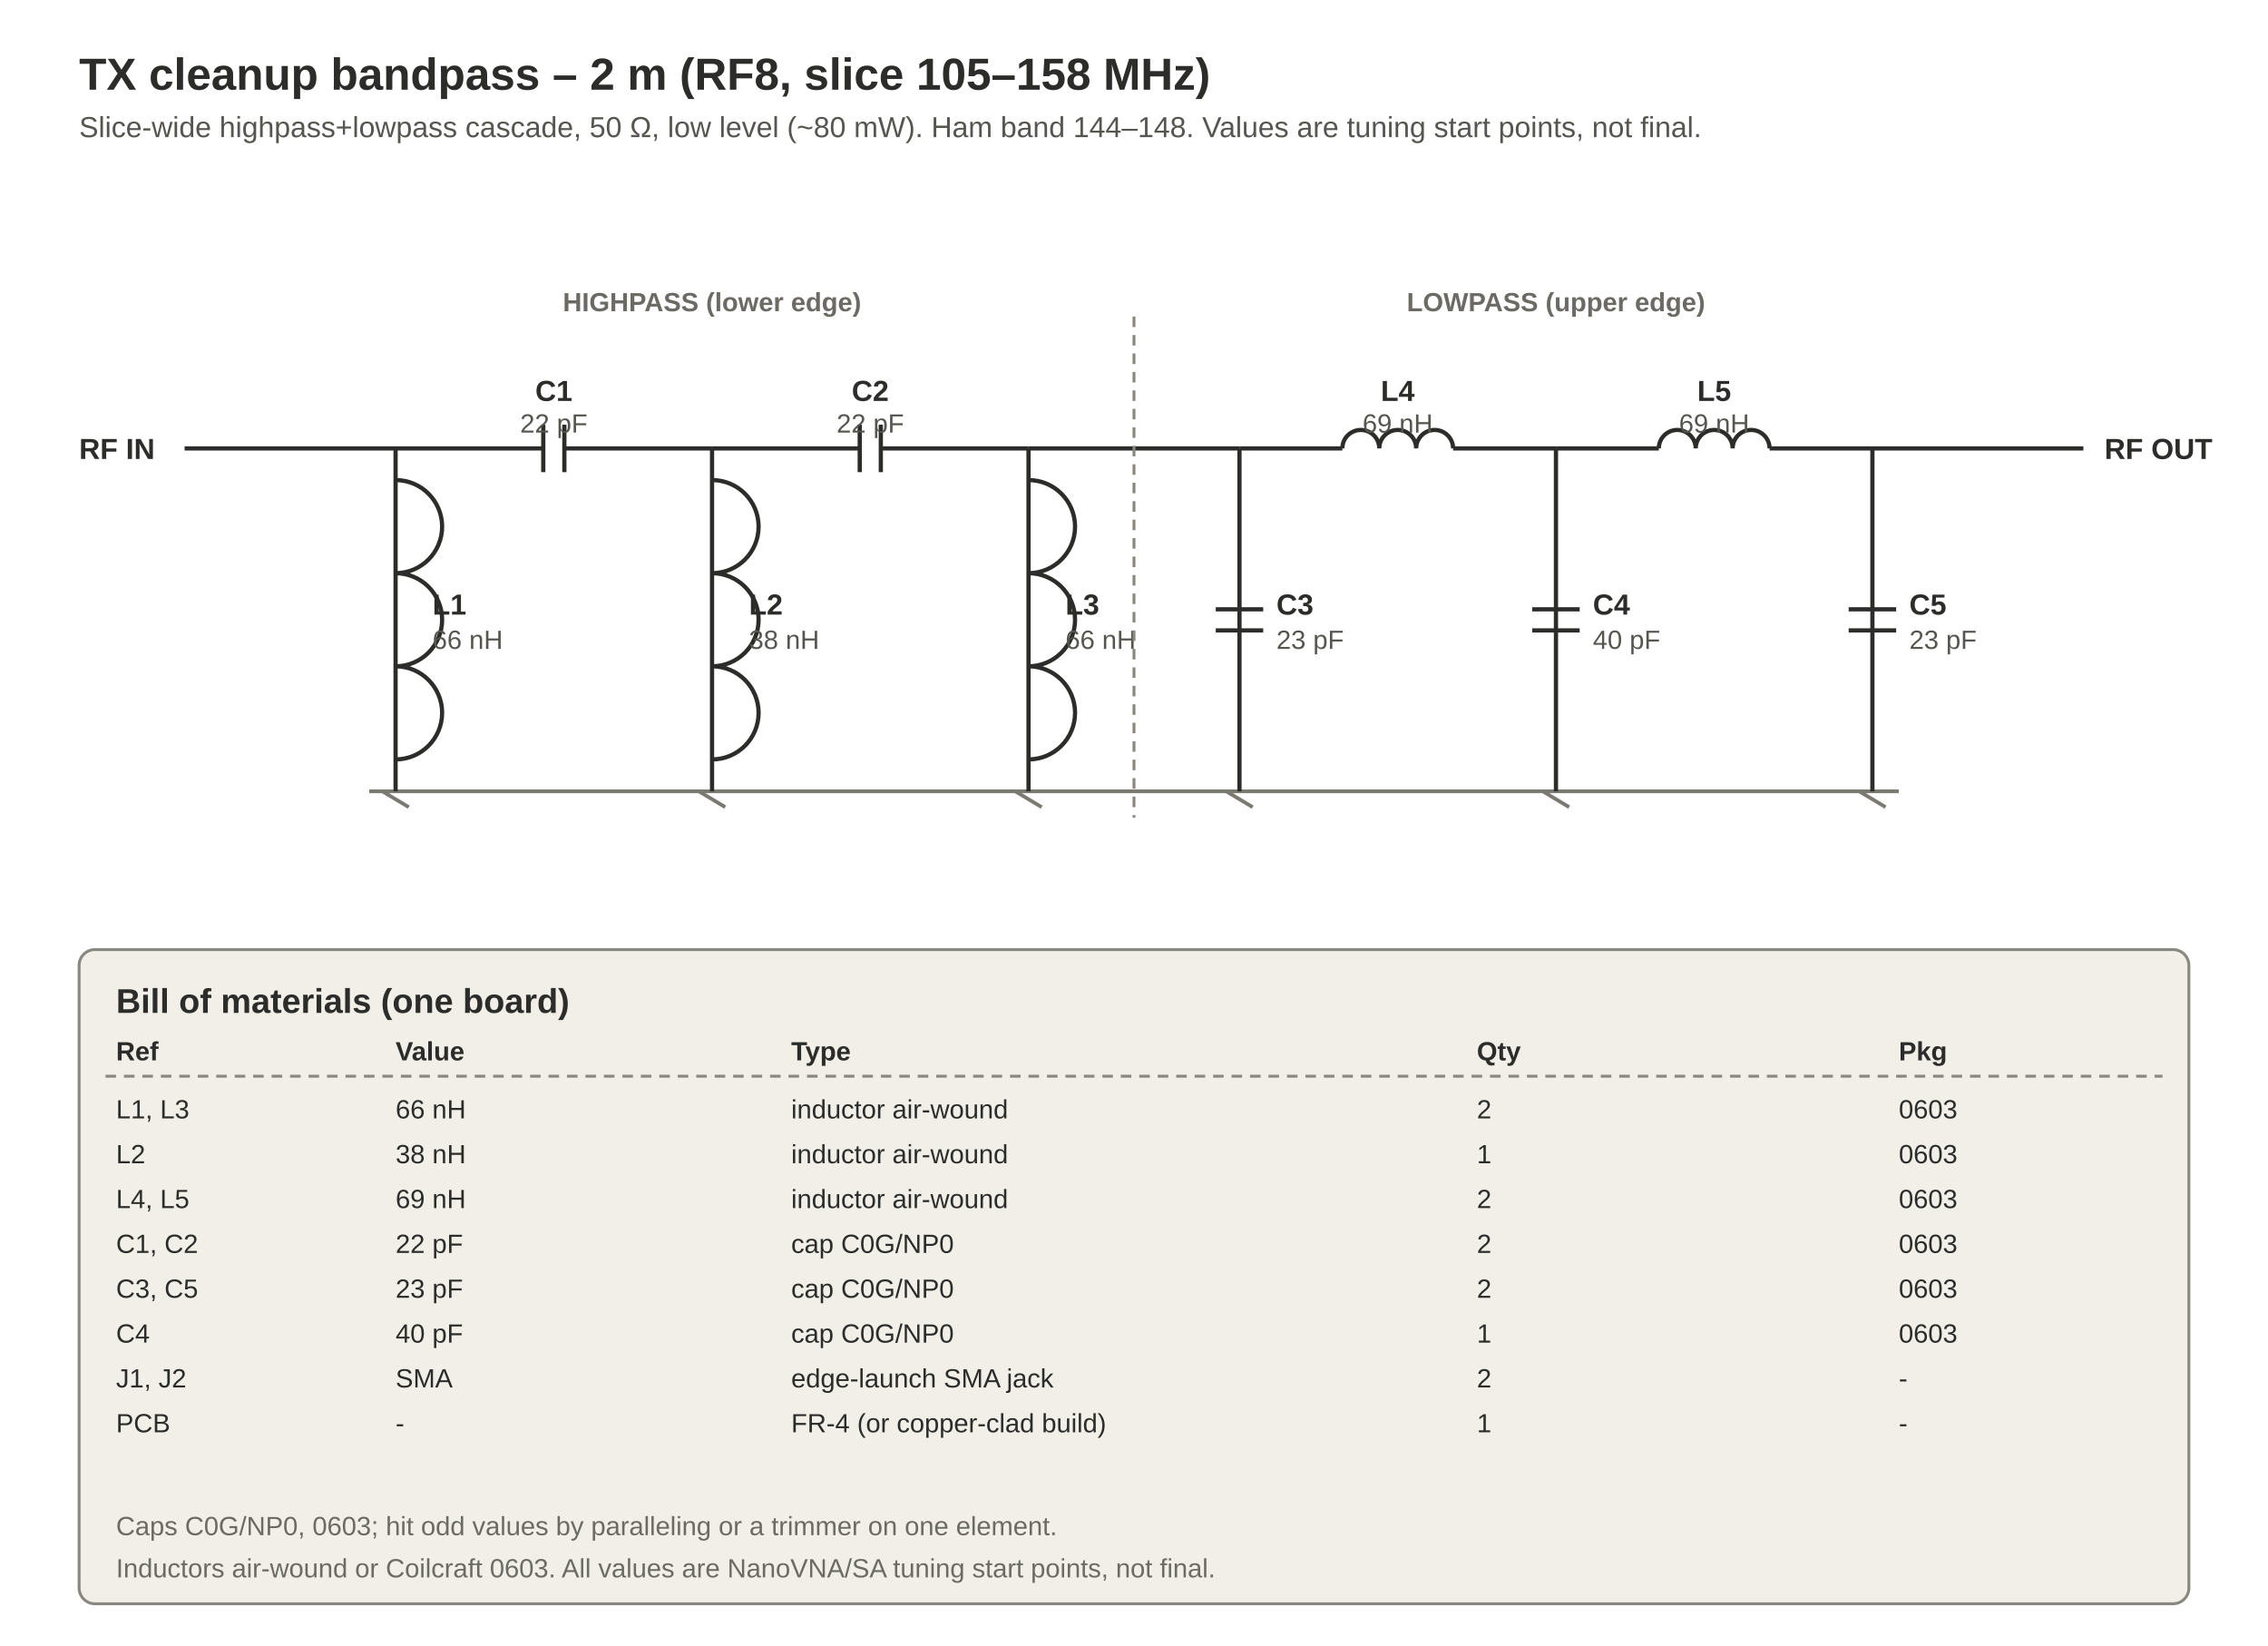
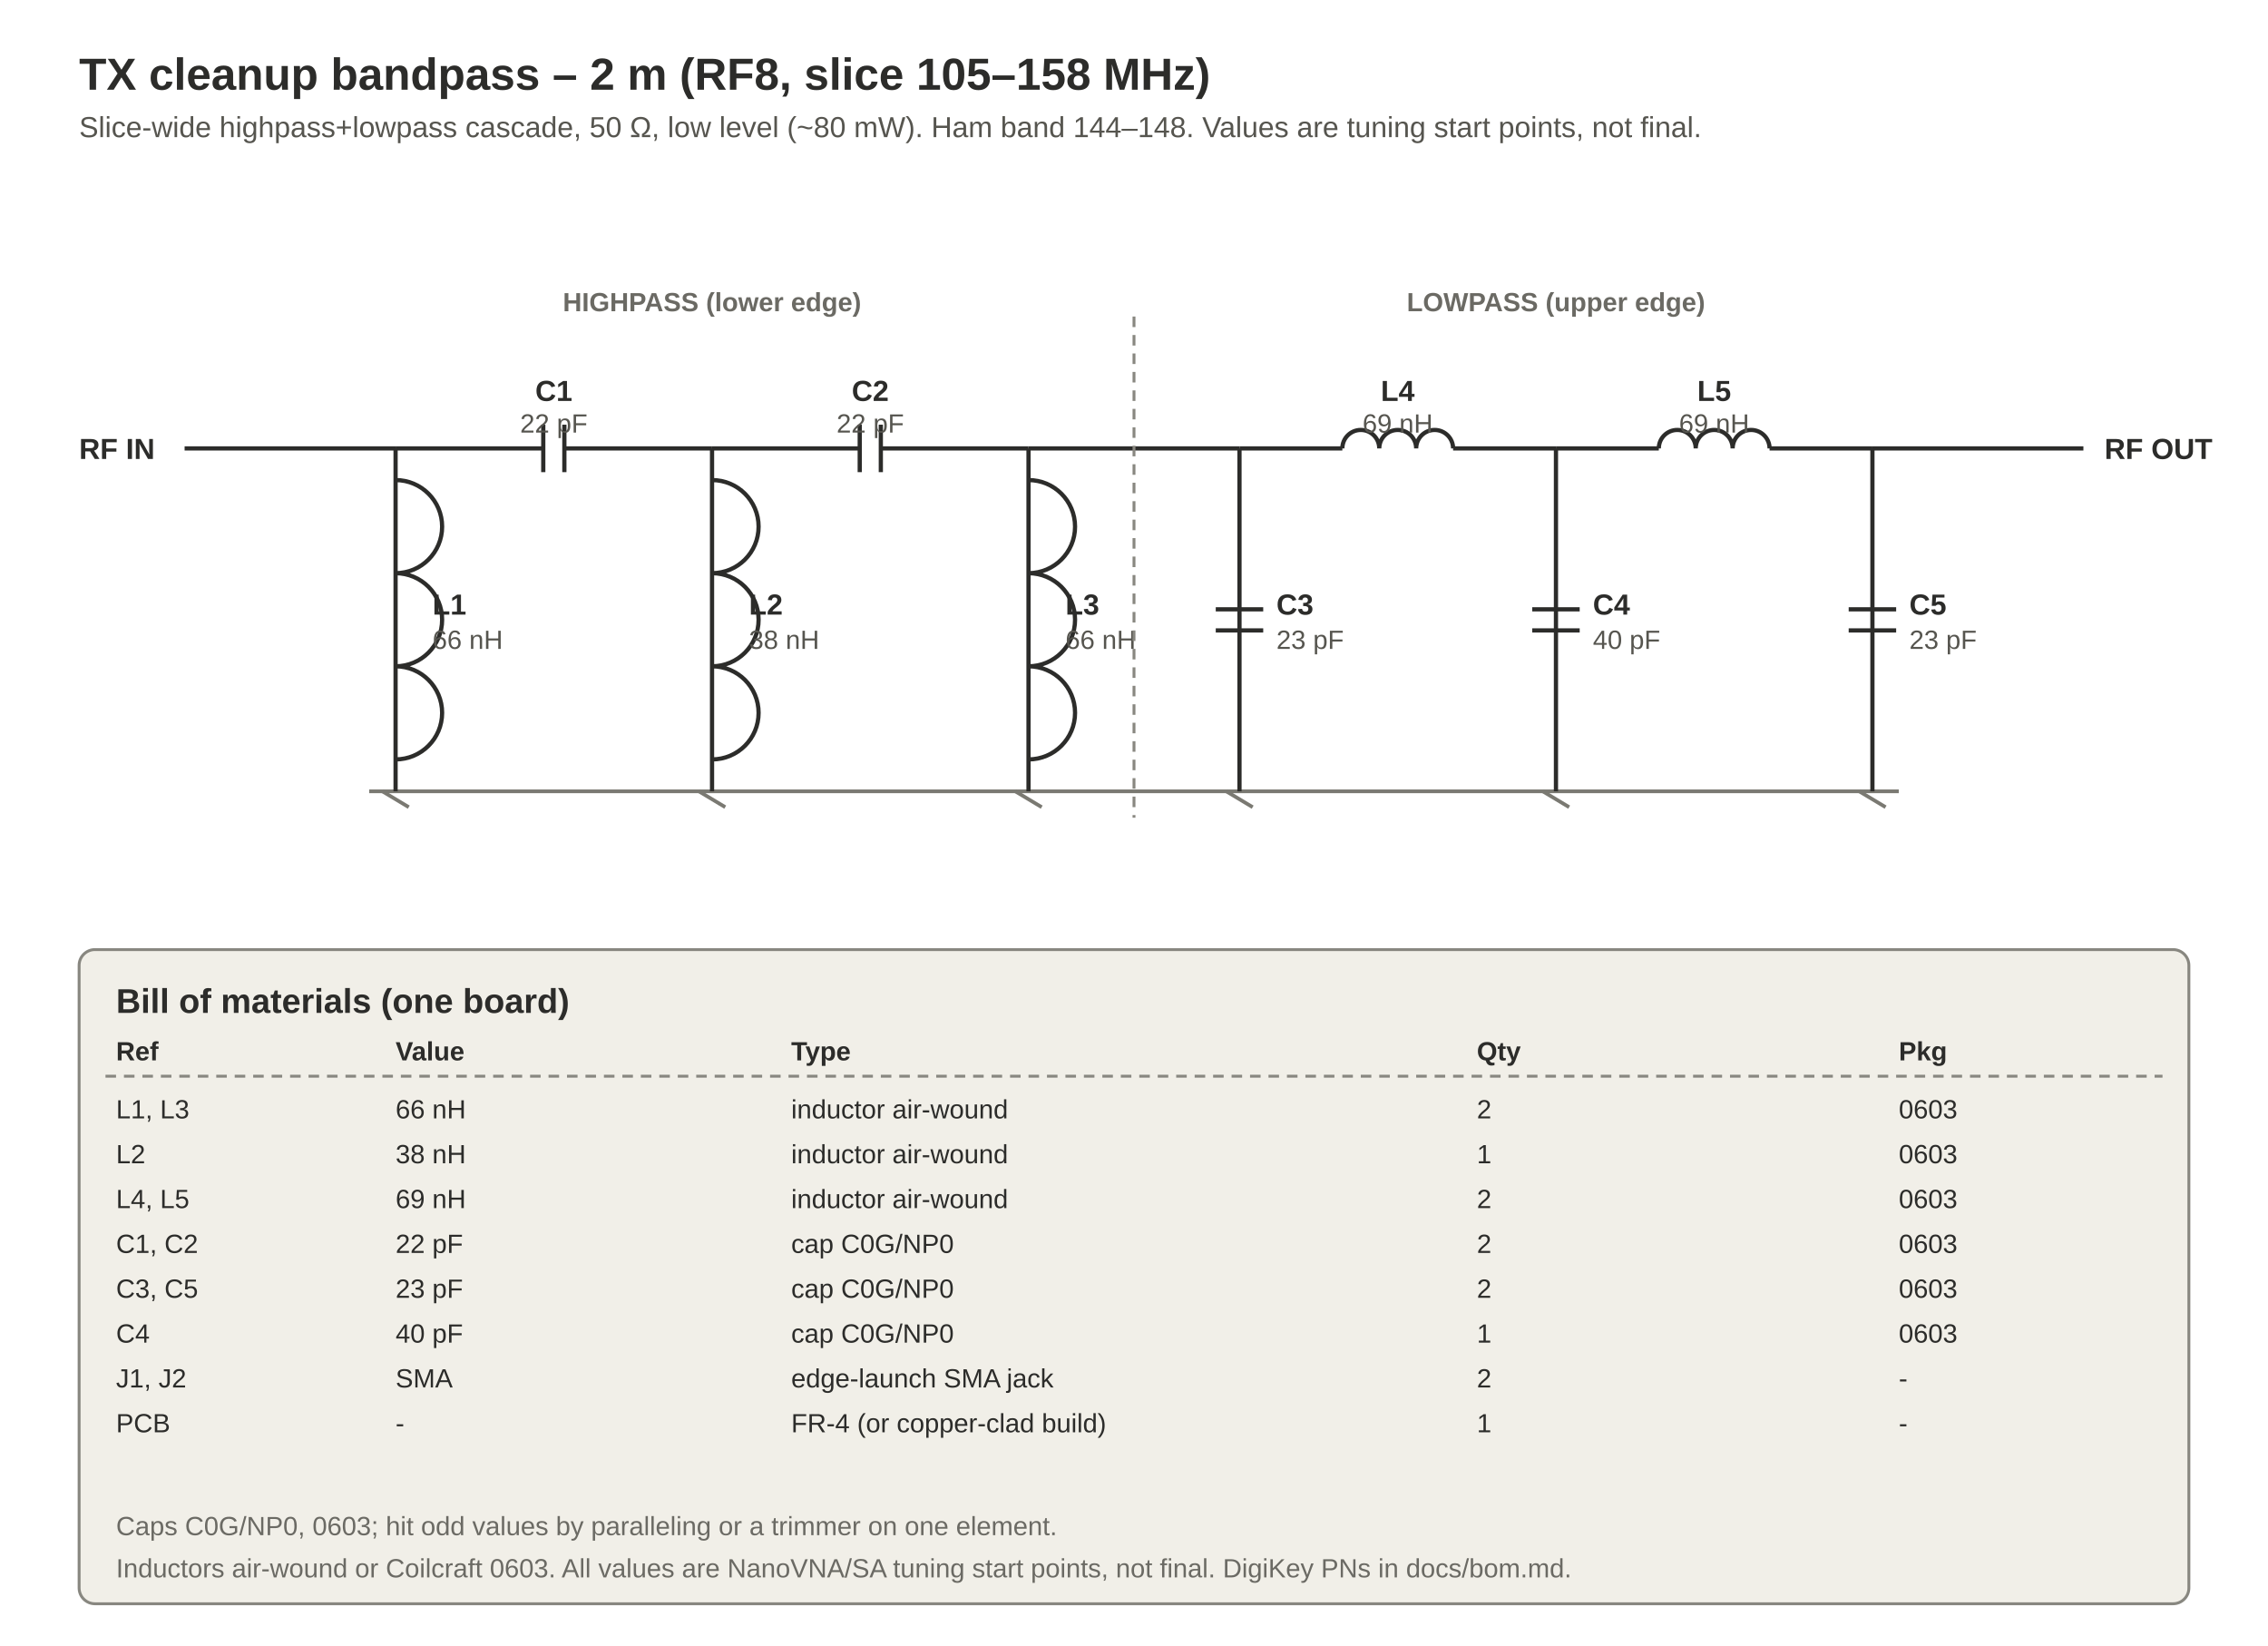
- <svg xmlns="http://www.w3.org/2000/svg" width="860" viewBox="0 0 860 624" role="img">
+ <svg xmlns="http://www.w3.org/2000/svg" width="1720" height="1248" viewBox="0 0 860 624" role="img">
  <style>text{font-family:Arial,Helvetica,sans-serif}.h1{font-size:17px;font-weight:700;fill:#2C2C2A}.h2{font-size:11px;fill:#56554f}.w{stroke:#2C2C2A;stroke-width:1.6;fill:none}.gnd{stroke:#7a7972;stroke-width:1.4}.lbl{font-size:11px;font-weight:600;fill:#2C2C2A}.val{font-size:10px;fill:#56554f}.sec{font-size:10px;font-weight:700;fill:#6b6a64}.port{font-size:11px;font-weight:700;fill:#2C2C2A}.cap2{font-size:10px;fill:#6b6a64}.th{font-size:10px;font-weight:700;fill:#2C2C2A}.td{font-size:10px;fill:#2C2C2A}.div{stroke:#888780;stroke-width:1.1;stroke-dasharray:4 3}.box{fill:#F1EFE8;stroke:#888780;stroke-width:1.1}</style>
  <text class="h1" x="30" y="34">TX cleanup bandpass – 2 m (RF8, slice 105–158 MHz)</text>
  <text class="h2" x="30" y="52">Slice-wide highpass+lowpass cascade, 50 Ω, low level (~80 mW). Ham band 144–148. Values are tuning start points, not final.</text>
  <text class="port" x="30" y="174">RF IN</text>
  <text class="port" x="798" y="174">RF OUT</text>
  <line x1="70" y1="170" x2="150" y2="170" class="w" />
  <line x1="150" y1="170" x2="206" y2="170" class="w" />
  <line x1="206" y1="161" x2="206" y2="179" class="w" />
  <line x1="214" y1="161" x2="214" y2="179" class="w" />
  <line x1="214" y1="170" x2="270" y2="170" class="w" />
  <text class="lbl" x="210" y="152" text-anchor="middle">C1</text>
  <text class="val" x="210" y="164" text-anchor="middle">22 pF</text>
  <line x1="270" y1="170" x2="326" y2="170" class="w" />
  <line x1="326" y1="161" x2="326" y2="179" class="w" />
  <line x1="334" y1="161" x2="334" y2="179" class="w" />
  <line x1="334" y1="170" x2="390" y2="170" class="w" />
  <text class="lbl" x="330" y="152" text-anchor="middle">C2</text>
  <text class="val" x="330" y="164" text-anchor="middle">22 pF</text>
  <line x1="390" y1="170" x2="470" y2="170" class="w" />
  <line x1="470" y1="170" x2="509" y2="170" class="w" />
  <path d="M509 170 a7 7 0 0 1 14 0 a7 7 0 0 1 14 0 a7 7 0 0 1 14 0" class="w" />
  <line x1="551" y1="170" x2="590" y2="170" class="w" />
  <text class="lbl" x="530" y="152" text-anchor="middle">L4</text>
  <text class="val" x="530" y="164" text-anchor="middle">69 nH</text>
  <line x1="590" y1="170" x2="629" y2="170" class="w" />
  <path d="M629 170 a7 7 0 0 1 14 0 a7 7 0 0 1 14 0 a7 7 0 0 1 14 0" class="w" />
  <line x1="671" y1="170" x2="710" y2="170" class="w" />
  <text class="lbl" x="650" y="152" text-anchor="middle">L5</text>
  <text class="val" x="650" y="164" text-anchor="middle">69 nH</text>
  <line x1="710" y1="170" x2="790" y2="170" class="w" />
  <line x1="140" y1="300" x2="720" y2="300" class="gnd" />
  <line x1="150" y1="170" x2="150" y2="300" class="w" />
  <path d="M150 182 a7 7 0 0 1 0 35.3 a7 7 0 0 1 0 35.3 a7 7 0 0 1 0 35.3" class="w" />
  <line x1="145" y1="300" x2="155" y2="306" class="gnd" />
  <text class="lbl" x="164" y="233">L1</text>
  <text class="val" x="164" y="246">66 nH</text>
  <line x1="270" y1="170" x2="270" y2="300" class="w" />
  <path d="M270 182 a7 7 0 0 1 0 35.3 a7 7 0 0 1 0 35.3 a7 7 0 0 1 0 35.3" class="w" />
  <line x1="265" y1="300" x2="275" y2="306" class="gnd" />
  <text class="lbl" x="284" y="233">L2</text>
  <text class="val" x="284" y="246">38 nH</text>
  <line x1="390" y1="170" x2="390" y2="300" class="w" />
  <path d="M390 182 a7 7 0 0 1 0 35.3 a7 7 0 0 1 0 35.3 a7 7 0 0 1 0 35.3" class="w" />
  <line x1="385" y1="300" x2="395" y2="306" class="gnd" />
  <text class="lbl" x="404" y="233">L3</text>
  <text class="val" x="404" y="246">66 nH</text>
  <line x1="470" y1="170" x2="470" y2="300" class="w" />
  <line x1="461" y1="231" x2="479" y2="231" class="w" />
  <line x1="461" y1="239" x2="479" y2="239" class="w" />
  <line x1="465" y1="300" x2="475" y2="306" class="gnd" />
  <text class="lbl" x="484" y="233">C3</text>
  <text class="val" x="484" y="246">23 pF</text>
  <line x1="590" y1="170" x2="590" y2="300" class="w" />
  <line x1="581" y1="231" x2="599" y2="231" class="w" />
  <line x1="581" y1="239" x2="599" y2="239" class="w" />
  <line x1="585" y1="300" x2="595" y2="306" class="gnd" />
  <text class="lbl" x="604" y="233">C4</text>
  <text class="val" x="604" y="246">40 pF</text>
  <line x1="710" y1="170" x2="710" y2="300" class="w" />
  <line x1="701" y1="231" x2="719" y2="231" class="w" />
  <line x1="701" y1="239" x2="719" y2="239" class="w" />
  <line x1="705" y1="300" x2="715" y2="306" class="gnd" />
  <text class="lbl" x="724" y="233">C5</text>
  <text class="val" x="724" y="246">23 pF</text>
  <line x1="430" y1="120" x2="430" y2="310" class="div" />
  <text class="sec" x="270" y="118" text-anchor="middle">HIGHPASS (lower edge)</text>
  <text class="sec" x="590" y="118" text-anchor="middle">LOWPASS (upper edge)</text>
  <rect class="box" x="30" y="360" width="800" height="248" rx="6" />
  <text class="h1" x="44" y="384" style="font-size:13px">Bill of materials (one board)</text>
  <text class="th" x="44" y="402">Ref</text>
  <text class="th" x="150" y="402">Value</text>
  <text class="th" x="300" y="402">Type</text>
  <text class="th" x="560" y="402">Qty</text>
  <text class="th" x="720" y="402">Pkg</text>
  <line x1="40" y1="408" x2="820" y2="408" class="div" />
  <text class="td" x="44" y="424">L1, L3</text>
  <text class="td" x="150" y="424">66 nH</text>
  <text class="td" x="300" y="424">inductor air-wound</text>
  <text class="td" x="560" y="424">2</text>
  <text class="td" x="720" y="424">0603</text>
  <text class="td" x="44" y="441">L2</text>
  <text class="td" x="150" y="441">38 nH</text>
  <text class="td" x="300" y="441">inductor air-wound</text>
  <text class="td" x="560" y="441">1</text>
  <text class="td" x="720" y="441">0603</text>
  <text class="td" x="44" y="458">L4, L5</text>
  <text class="td" x="150" y="458">69 nH</text>
  <text class="td" x="300" y="458">inductor air-wound</text>
  <text class="td" x="560" y="458">2</text>
  <text class="td" x="720" y="458">0603</text>
  <text class="td" x="44" y="475">C1, C2</text>
  <text class="td" x="150" y="475">22 pF</text>
  <text class="td" x="300" y="475">cap C0G/NP0</text>
  <text class="td" x="560" y="475">2</text>
  <text class="td" x="720" y="475">0603</text>
  <text class="td" x="44" y="492">C3, C5</text>
  <text class="td" x="150" y="492">23 pF</text>
  <text class="td" x="300" y="492">cap C0G/NP0</text>
  <text class="td" x="560" y="492">2</text>
  <text class="td" x="720" y="492">0603</text>
  <text class="td" x="44" y="509">C4</text>
  <text class="td" x="150" y="509">40 pF</text>
  <text class="td" x="300" y="509">cap C0G/NP0</text>
  <text class="td" x="560" y="509">1</text>
  <text class="td" x="720" y="509">0603</text>
  <text class="td" x="44" y="526">J1, J2</text>
  <text class="td" x="150" y="526">SMA</text>
  <text class="td" x="300" y="526">edge-launch SMA jack</text>
  <text class="td" x="560" y="526">2</text>
  <text class="td" x="720" y="526">-</text>
  <text class="td" x="44" y="543">PCB</text>
  <text class="td" x="150" y="543">-</text>
  <text class="td" x="300" y="543">FR-4 (or copper-clad build)</text>
  <text class="td" x="560" y="543">1</text>
  <text class="td" x="720" y="543">-</text>
  <text class="cap2" x="44" y="582">Caps C0G/NP0, 0603; hit odd values by paralleling or a trimmer on one element.</text>
-   <text class="cap2" x="44" y="598">Inductors air-wound or Coilcraft 0603. All values are NanoVNA/SA tuning start points, not final.</text>
+   <text class="cap2" x="44" y="598">Inductors air-wound or Coilcraft 0603. All values are NanoVNA/SA tuning start points, not final. DigiKey PNs in docs/bom.md.</text>
</svg>
